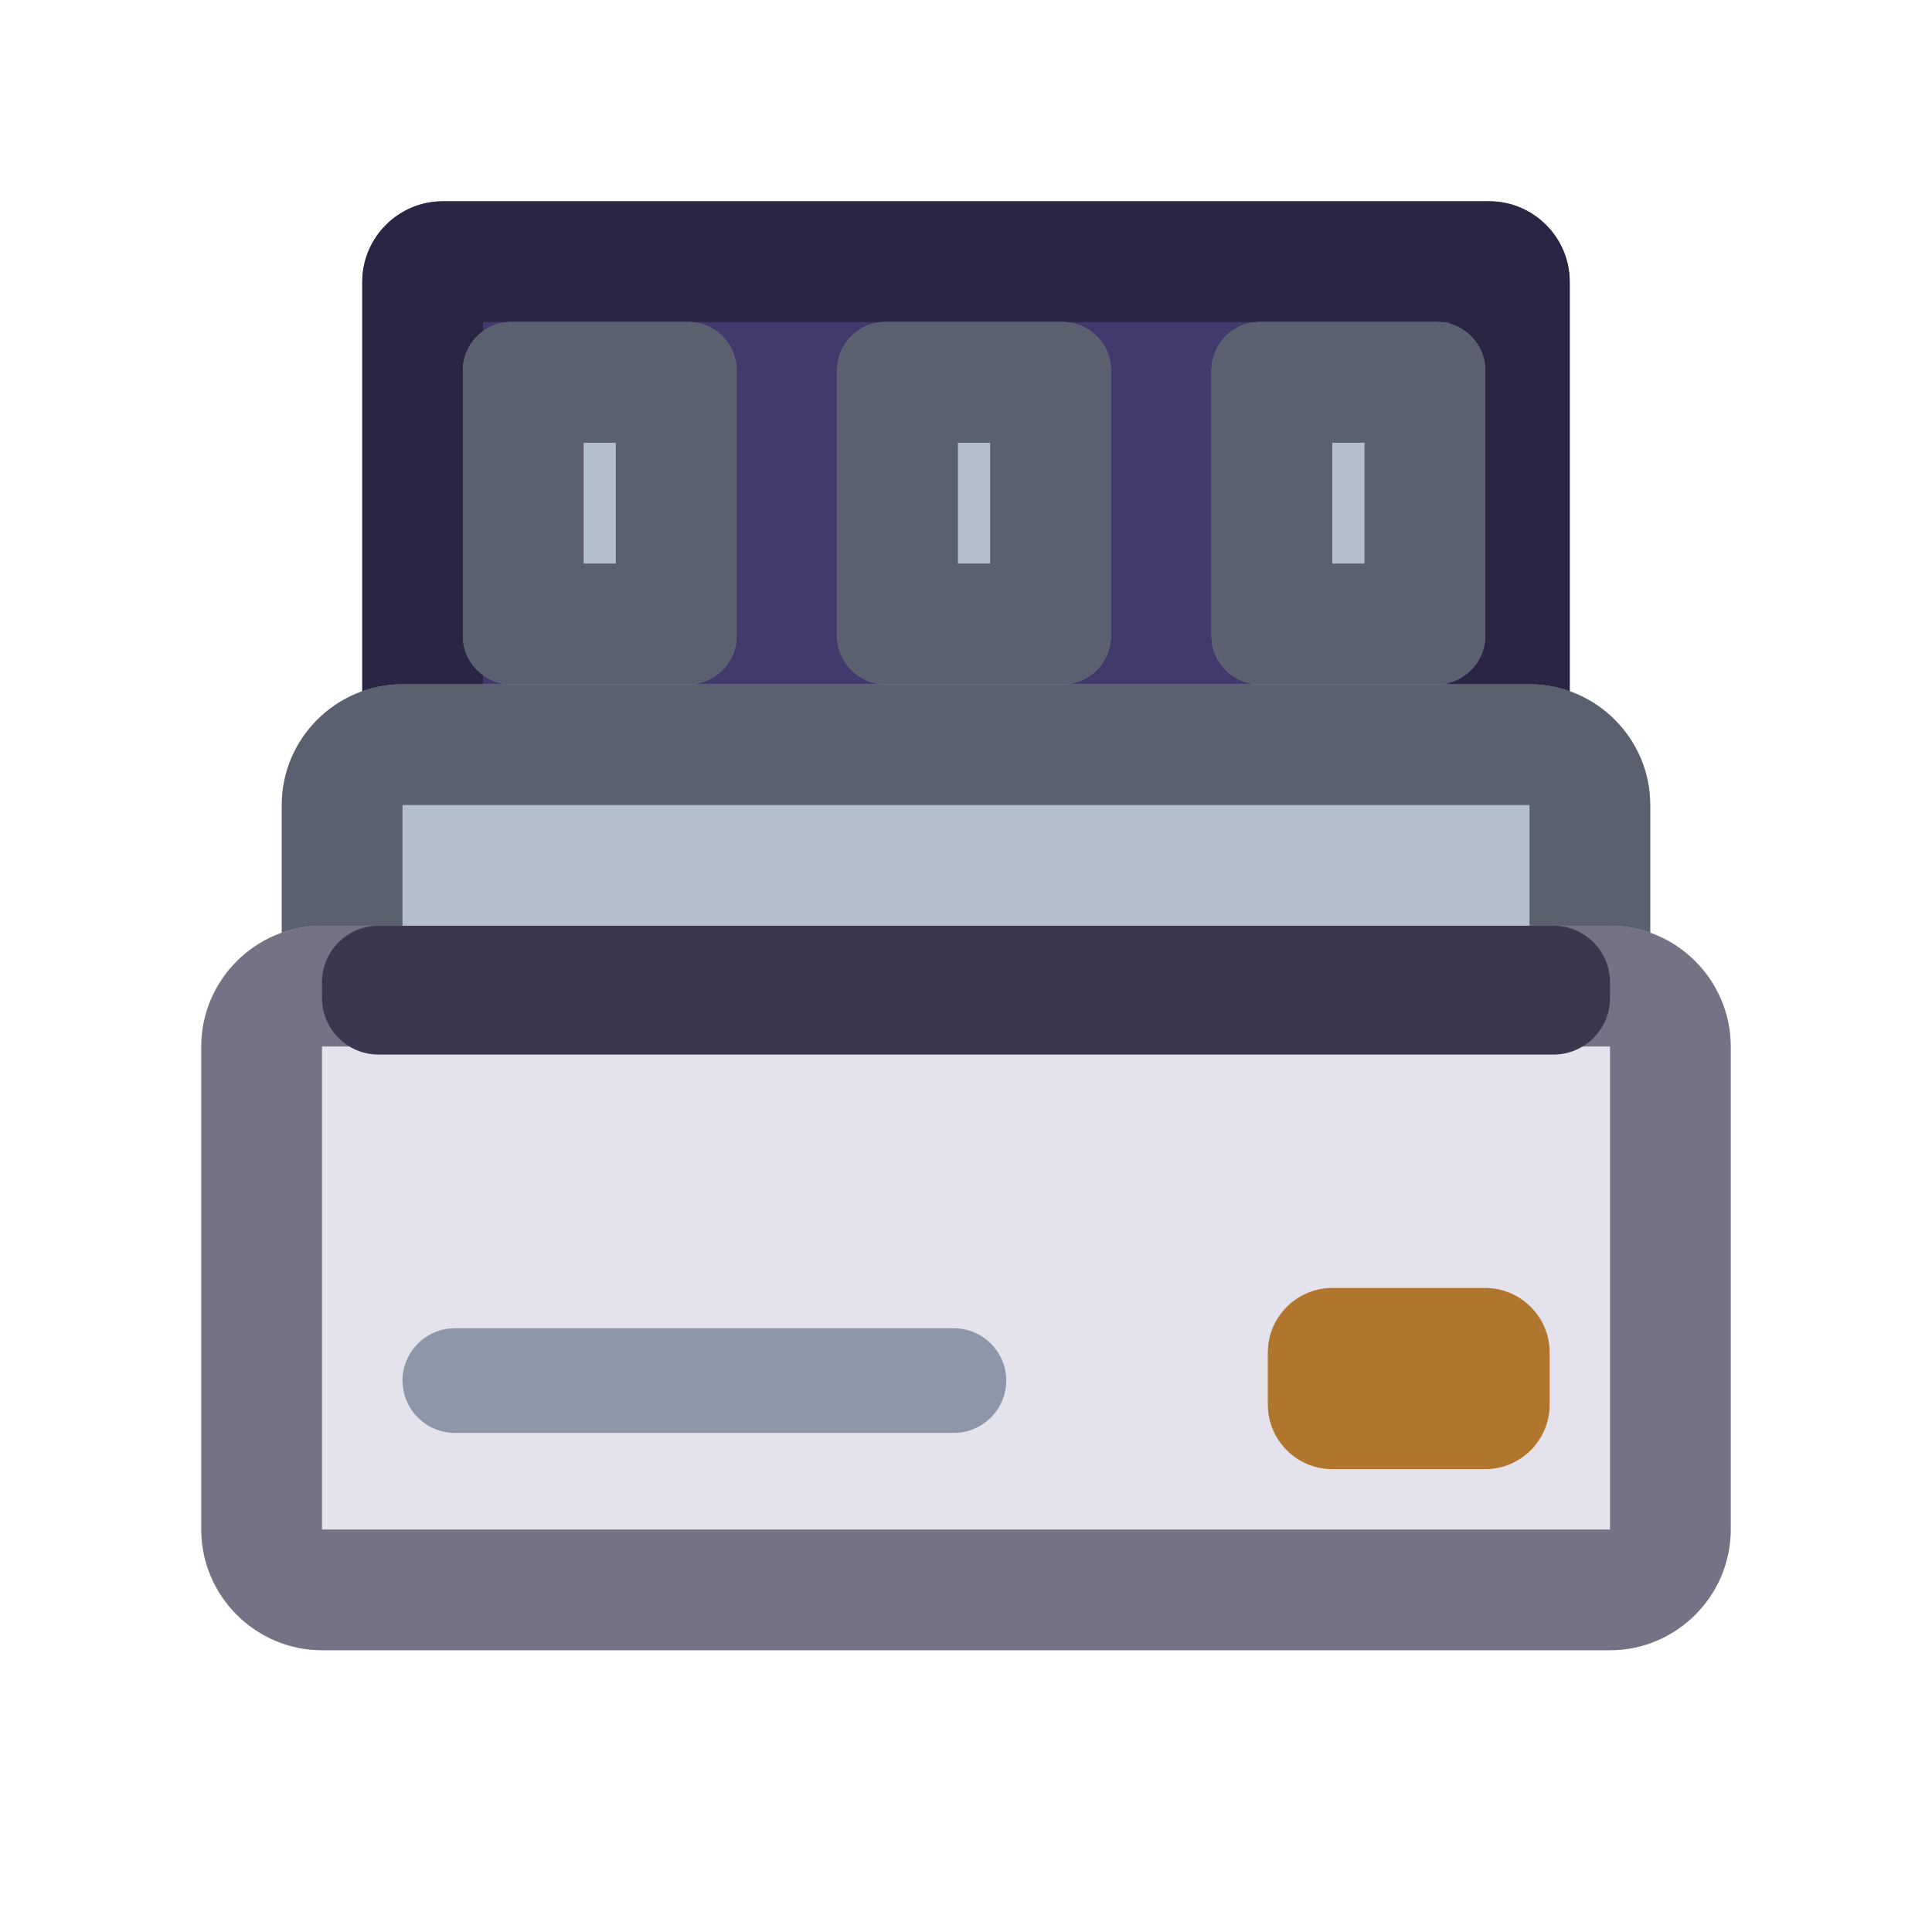
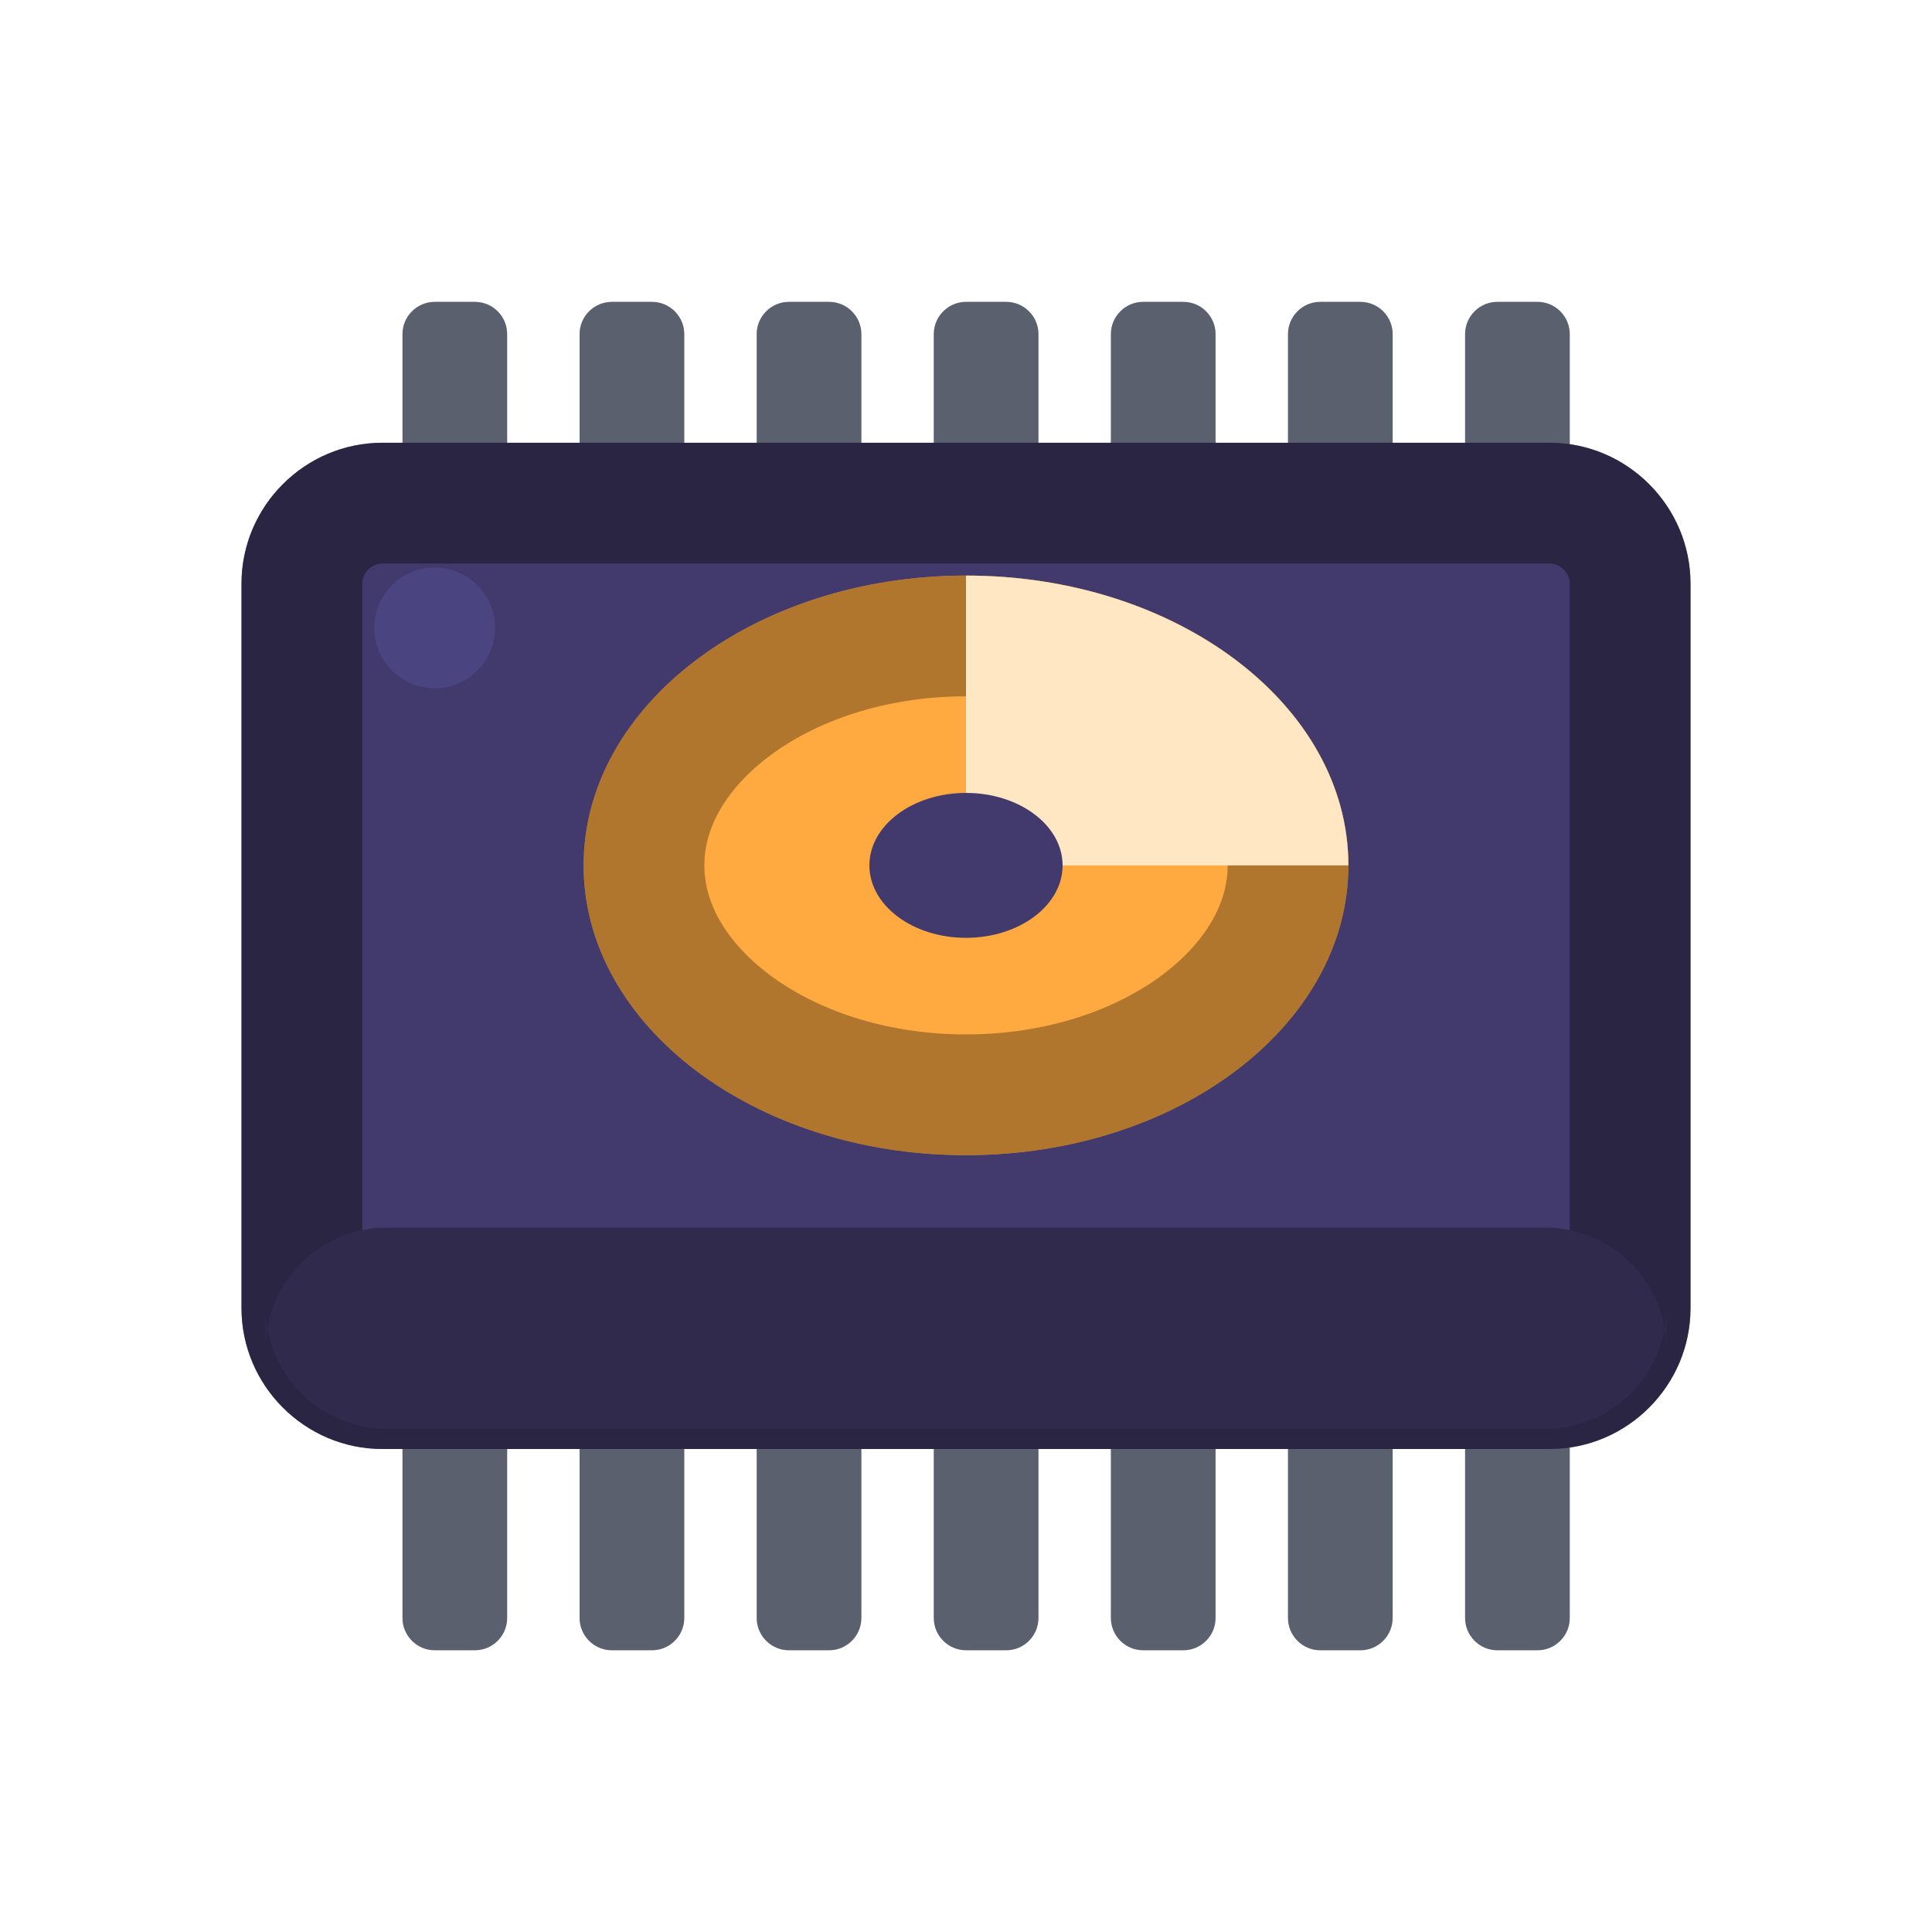
<svg xmlns="http://www.w3.org/2000/svg" viewBox="0 0 48 48" width="48" height="48">
  <defs>
    <clipPath id="e-ramdisk-16-c1">
-       <path d="M9 7 C9 5.9 9.9 5 11 5 L37 5 C38.1 5 39 5.9 39 7 L39 24.99 C39 24.995 38.995 25 38.99 25 L9.01 25 C9.005 25 9 24.995 9 24.99 Z" clip-rule="evenodd" />
+       <path d="M10 8.3 C10 7.86 10.36 7.5 10.8 7.5 L11.8 7.5 C12.24 7.5 12.6 7.86 12.6 8.3 L12.6 12.7 C12.6 13.14 12.24 13.5 11.8 13.5 L10.8 13.5 C10.36 13.5 10 13.14 10 12.7 Z" clip-rule="evenodd" />
    </clipPath>
    <clipPath id="e-ramdisk-16-c2">
-       <path d="M11.5 9.2 C11.5 8.54 12.04 8 12.7 8 L17.1 8 C17.76 8 18.3 8.54 18.3 9.2 L18.3 15.8 C18.3 16.46 17.76 17 17.1 17 L12.7 17 C12.04 17 11.5 16.46 11.5 15.8 Z" clip-rule="evenodd" />
+       <path d="M14.4 8.3 C14.4 7.86 14.76 7.5 15.2 7.5 L16.2 7.5 C16.64 7.5 17 7.86 17 8.3 L17 12.7 C17 13.14 16.64 13.5 16.2 13.5 L15.2 13.5 C14.76 13.5 14.4 13.14 14.4 12.7 Z" clip-rule="evenodd" />
    </clipPath>
    <clipPath id="e-ramdisk-16-c3">
-       <path d="M20.8 9.2 C20.8 8.54 21.34 8 22 8 L26.4 8 C27.06 8 27.6 8.54 27.6 9.2 L27.6 15.8 C27.6 16.46 27.06 17 26.4 17 L22 17 C21.34 17 20.8 16.46 20.8 15.8 Z" clip-rule="evenodd" />
+       <path d="M18.8 8.3 C18.8 7.86 19.16 7.5 19.6 7.5 L20.6 7.5 C21.04 7.5 21.4 7.86 21.4 8.3 L21.4 12.7 C21.4 13.14 21.04 13.5 20.6 13.5 L19.6 13.5 C19.16 13.5 18.8 13.14 18.8 12.7 Z" clip-rule="evenodd" />
    </clipPath>
    <clipPath id="e-ramdisk-16-c4">
-       <path d="M30.1 9.2 C30.1 8.54 30.64 8 31.3 8 L35.7 8 C36.36 8 36.9 8.54 36.9 9.2 L36.9 15.8 C36.9 16.46 36.36 17 35.7 17 L31.3 17 C30.64 17 30.1 16.46 30.1 15.8 Z" clip-rule="evenodd" />
+       <path d="M23.2 8.3 C23.2 7.86 23.56 7.5 24 7.5 L25 7.5 C25.44 7.5 25.8 7.86 25.8 8.3 L25.8 12.7 C25.8 13.14 25.44 13.5 25 13.5 L24 13.5 C23.56 13.5 23.2 13.14 23.2 12.7 Z" clip-rule="evenodd" />
    </clipPath>
    <clipPath id="e-ramdisk-16-c5">
-       <path d="M7 20 C7 18.35 8.35 17 10 17 L38 17 C39.65 17 41 18.35 41 20 L41 27 C41 28.65 39.65 30 38 30 L10 30 C8.35 30 7 28.65 7 27 Z" clip-rule="evenodd" />
+       <path d="M27.6 8.3 C27.6 7.86 27.96 7.5 28.4 7.5 L29.4 7.5 C29.84 7.5 30.2 7.86 30.2 8.3 L30.2 12.7 C30.2 13.14 29.84 13.5 29.4 13.5 L28.4 13.5 C27.96 13.5 27.6 13.14 27.6 12.7 Z" clip-rule="evenodd" />
    </clipPath>
    <clipPath id="e-ramdisk-16-c6">
-       <path d="M5 26 C5 24.35 6.35 23 8 23 L40 23 C41.65 23 43 24.35 43 26 L43 38 C43 39.65 41.65 41 40 41 L8 41 C6.35 41 5 39.65 5 38 Z" clip-rule="evenodd" />
+       <path d="M32 8.3 C32 7.86 32.36 7.5 32.8 7.5 L33.8 7.5 C34.24 7.5 34.6 7.86 34.6 8.3 L34.6 12.7 C34.6 13.14 34.24 13.5 33.8 13.5 L32.8 13.5 C32.36 13.5 32 13.14 32 12.7 Z" clip-rule="evenodd" />
    </clipPath>
    <clipPath id="e-ramdisk-16-c7">
-       <path d="M31.5 33.6 C31.5 32.72 32.22 32 33.1 32 L36.9 32 C37.78 32 38.5 32.72 38.5 33.6 L38.5 34.9 C38.5 35.78 37.78 36.5 36.9 36.5 L33.1 36.5 C32.22 36.5 31.5 35.78 31.5 34.9 Z" clip-rule="evenodd" />
+       <path d="M36.4 8.3 C36.4 7.86 36.76 7.5 37.2 7.5 L38.2 7.5 C38.64 7.5 39 7.86 39 8.3 L39 12.7 C39 13.14 38.64 13.5 38.2 13.5 L37.2 13.5 C36.76 13.5 36.4 13.14 36.4 12.7 Z" clip-rule="evenodd" />
+     </clipPath>
+     <clipPath id="e-ramdisk-16-c8">
+       <path d="M10 32.8 C10 32.36 10.36 32 10.8 32 L11.8 32 C12.24 32 12.6 32.36 12.6 32.8 L12.6 40.2 C12.6 40.64 12.24 41 11.8 41 L10.8 41 C10.36 41 10 40.64 10 40.2 Z" clip-rule="evenodd" />
+     </clipPath>
+     <clipPath id="e-ramdisk-16-c9">
+       <path d="M14.4 32.8 C14.4 32.36 14.76 32 15.2 32 L16.2 32 C16.64 32 17 32.36 17 32.8 L17 40.2 C17 40.64 16.64 41 16.2 41 L15.2 41 C14.76 41 14.4 40.64 14.4 40.2 Z" clip-rule="evenodd" />
+     </clipPath>
+     <clipPath id="e-ramdisk-16-c10">
+       <path d="M18.8 32.8 C18.8 32.36 19.16 32 19.6 32 L20.6 32 C21.04 32 21.4 32.36 21.4 32.8 L21.4 40.2 C21.4 40.64 21.04 41 20.6 41 L19.6 41 C19.16 41 18.8 40.64 18.8 40.2 Z" clip-rule="evenodd" />
+     </clipPath>
+     <clipPath id="e-ramdisk-16-c11">
+       <path d="M23.2 32.8 C23.2 32.36 23.56 32 24 32 L25 32 C25.44 32 25.8 32.36 25.8 32.8 L25.8 40.2 C25.8 40.64 25.44 41 25 41 L24 41 C23.56 41 23.2 40.64 23.2 40.2 Z" clip-rule="evenodd" />
+     </clipPath>
+     <clipPath id="e-ramdisk-16-c12">
+       <path d="M27.6 32.8 C27.6 32.36 27.96 32 28.4 32 L29.4 32 C29.84 32 30.2 32.36 30.2 32.8 L30.2 40.2 C30.2 40.64 29.84 41 29.4 41 L28.4 41 C27.96 41 27.6 40.64 27.6 40.2 Z" clip-rule="evenodd" />
+     </clipPath>
+     <clipPath id="e-ramdisk-16-c13">
+       <path d="M32 32.8 C32 32.36 32.36 32 32.8 32 L33.8 32 C34.24 32 34.6 32.36 34.6 32.8 L34.6 40.2 C34.6 40.64 34.24 41 33.8 41 L32.8 41 C32.36 41 32 40.64 32 40.2 Z" clip-rule="evenodd" />
+     </clipPath>
+     <clipPath id="e-ramdisk-16-c14">
+       <path d="M36.4 32.8 C36.4 32.36 36.76 32 37.2 32 L38.2 32 C38.64 32 39 32.36 39 32.8 L39 40.2 C39 40.64 38.64 41 38.2 41 L37.2 41 C36.76 41 36.4 40.64 36.4 40.2 Z" clip-rule="evenodd" />
+     </clipPath>
+     <clipPath id="e-ramdisk-16-c15">
+       <path d="M6 14.5 C6 12.575 7.575 11 9.5 11 L38.5 11 C40.425 11 42 12.575 42 14.5 L42 32.5 C42 34.425 40.425 36 38.5 36 L9.5 36 C7.575 36 6 34.425 6 32.5 Z" clip-rule="evenodd" />
+     </clipPath>
+     <clipPath id="e-ramdisk-16-c16">
+       <path d="M14.5 21.5 a9.5 7.2 0 1 0 19 0 a9.5 7.2 0 1 0 -19 0 Z" clip-rule="evenodd" />
    </clipPath>
  </defs>
-   <path d="M9 7 C9 5.9 9.9 5 11 5 L37 5 C38.1 5 39 5.9 39 7 L39 24.99 C39 24.995 38.995 25 38.99 25 L9.01 25 C9.005 25 9 24.995 9 24.99 Z" fill="#42396c" fill-rule="evenodd" />
+   <path d="M10 8.3 C10 7.86 10.36 7.5 10.8 7.5 L11.8 7.5 C12.24 7.5 12.6 7.86 12.6 8.3 L12.6 12.7 C12.6 13.14 12.24 13.5 11.8 13.5 L10.8 13.5 C10.36 13.5 10 13.14 10 12.7 Z" fill="#b4bfce" fill-rule="evenodd" />
  <g clip-path="url(#e-ramdisk-16-c1)">
-     <path d="M9 7 C9 5.9 9.9 5 11 5 L37 5 C38.1 5 39 5.9 39 7 L39 24.99 C39 24.995 38.995 25 38.99 25 L9.01 25 C9.005 25 9 24.995 9 24.99 Z" fill="none" stroke="#1a1828" stroke-width="6" stroke-opacity="0.6" />
+     <path d="M10 8.3 C10 7.86 10.36 7.5 10.8 7.5 L11.8 7.5 C12.24 7.5 12.6 7.86 12.6 8.3 L12.6 12.7 C12.6 13.14 12.24 13.5 11.8 13.5 L10.8 13.5 C10.36 13.5 10 13.14 10 12.7 Z" fill="none" stroke="#1f2230" stroke-width="6" stroke-opacity="0.6" />
  </g>
-   <path d="M11.5 9.2 C11.5 8.54 12.04 8 12.7 8 L17.1 8 C17.76 8 18.3 8.54 18.3 9.2 L18.3 15.8 C18.3 16.46 17.76 17 17.1 17 L12.7 17 C12.04 17 11.5 16.46 11.5 15.8 Z" fill="#b4bfce" fill-rule="evenodd" />
+   <path d="M14.4 8.3 C14.4 7.86 14.76 7.5 15.2 7.5 L16.2 7.5 C16.64 7.5 17 7.86 17 8.3 L17 12.7 C17 13.14 16.64 13.5 16.2 13.5 L15.2 13.5 C14.76 13.5 14.4 13.14 14.4 12.7 Z" fill="#b4bfce" fill-rule="evenodd" />
  <g clip-path="url(#e-ramdisk-16-c2)">
-     <path d="M11.5 9.2 C11.5 8.54 12.04 8 12.7 8 L17.1 8 C17.76 8 18.3 8.54 18.3 9.2 L18.3 15.8 C18.3 16.46 17.76 17 17.1 17 L12.7 17 C12.04 17 11.5 16.46 11.5 15.8 Z" fill="none" stroke="#1f2230" stroke-width="6" stroke-opacity="0.6" />
+     <path d="M14.4 8.3 C14.4 7.86 14.76 7.5 15.2 7.5 L16.2 7.5 C16.64 7.5 17 7.86 17 8.3 L17 12.7 C17 13.14 16.64 13.5 16.2 13.5 L15.2 13.5 C14.76 13.5 14.4 13.14 14.4 12.7 Z" fill="none" stroke="#1f2230" stroke-width="6" stroke-opacity="0.6" />
  </g>
-   <path d="M20.8 9.2 C20.8 8.54 21.34 8 22 8 L26.4 8 C27.06 8 27.6 8.54 27.6 9.2 L27.6 15.8 C27.6 16.46 27.06 17 26.4 17 L22 17 C21.34 17 20.8 16.46 20.8 15.8 Z" fill="#b4bfce" fill-rule="evenodd" />
+   <path d="M18.8 8.3 C18.8 7.86 19.16 7.5 19.6 7.5 L20.6 7.5 C21.04 7.5 21.4 7.86 21.4 8.3 L21.4 12.7 C21.4 13.14 21.04 13.5 20.6 13.5 L19.6 13.5 C19.16 13.5 18.8 13.14 18.8 12.7 Z" fill="#b4bfce" fill-rule="evenodd" />
  <g clip-path="url(#e-ramdisk-16-c3)">
-     <path d="M20.8 9.2 C20.8 8.54 21.34 8 22 8 L26.4 8 C27.06 8 27.6 8.54 27.6 9.2 L27.6 15.8 C27.6 16.46 27.06 17 26.4 17 L22 17 C21.34 17 20.8 16.46 20.8 15.8 Z" fill="none" stroke="#1f2230" stroke-width="6" stroke-opacity="0.6" />
+     <path d="M18.8 8.3 C18.8 7.86 19.16 7.5 19.6 7.5 L20.6 7.5 C21.04 7.5 21.4 7.86 21.4 8.3 L21.4 12.7 C21.4 13.14 21.04 13.5 20.6 13.5 L19.6 13.5 C19.16 13.5 18.8 13.14 18.8 12.7 Z" fill="none" stroke="#1f2230" stroke-width="6" stroke-opacity="0.6" />
  </g>
-   <path d="M30.1 9.2 C30.1 8.54 30.64 8 31.3 8 L35.7 8 C36.36 8 36.9 8.54 36.9 9.2 L36.9 15.8 C36.9 16.46 36.36 17 35.7 17 L31.3 17 C30.64 17 30.1 16.46 30.1 15.8 Z" fill="#b4bfce" fill-rule="evenodd" />
+   <path d="M23.2 8.3 C23.2 7.86 23.56 7.5 24 7.5 L25 7.5 C25.44 7.5 25.8 7.86 25.8 8.3 L25.8 12.7 C25.8 13.14 25.44 13.5 25 13.5 L24 13.5 C23.56 13.5 23.2 13.14 23.2 12.7 Z" fill="#b4bfce" fill-rule="evenodd" />
  <g clip-path="url(#e-ramdisk-16-c4)">
-     <path d="M30.1 9.2 C30.1 8.54 30.64 8 31.3 8 L35.7 8 C36.36 8 36.9 8.54 36.9 9.2 L36.9 15.8 C36.9 16.46 36.36 17 35.7 17 L31.3 17 C30.64 17 30.1 16.46 30.1 15.8 Z" fill="none" stroke="#1f2230" stroke-width="6" stroke-opacity="0.6" />
+     <path d="M23.2 8.3 C23.2 7.86 23.56 7.5 24 7.5 L25 7.5 C25.44 7.5 25.8 7.86 25.8 8.3 L25.8 12.7 C25.8 13.14 25.44 13.5 25 13.5 L24 13.5 C23.56 13.5 23.2 13.14 23.2 12.7 Z" fill="none" stroke="#1f2230" stroke-width="6" stroke-opacity="0.6" />
  </g>
-   <path d="M11 20 C11 19.725 11.225 19.5 11.5 19.5 L11.9 19.5 C12.175 19.5 12.4 19.725 12.4 20 L12.4 23 C12.4 23.275 12.175 23.5 11.9 23.5 L11.5 23.5 C11.225 23.5 11 23.275 11 23 Z" fill="#ffaa40" fill-rule="evenodd" />
-   <path d="M13.6 20 C13.6 19.725 13.825 19.5 14.1 19.5 L14.5 19.5 C14.775 19.5 15 19.725 15 20 L15 23 C15 23.275 14.775 23.5 14.5 23.5 L14.1 23.5 C13.825 23.5 13.6 23.275 13.6 23 Z" fill="#ffaa40" fill-rule="evenodd" />
-   <path d="M16.2 20 C16.2 19.725 16.425 19.5 16.7 19.5 L17.1 19.5 C17.375 19.5 17.6 19.725 17.6 20 L17.6 23 C17.6 23.275 17.375 23.5 17.1 23.5 L16.7 23.5 C16.425 23.5 16.2 23.275 16.2 23 Z" fill="#ffaa40" fill-rule="evenodd" />
-   <path d="M18.8 20 C18.8 19.725 19.025 19.5 19.3 19.5 L19.7 19.5 C19.975 19.5 20.2 19.725 20.2 20 L20.2 23 C20.2 23.275 19.975 23.5 19.7 23.5 L19.3 23.5 C19.025 23.5 18.8 23.275 18.8 23 Z" fill="#ffaa40" fill-rule="evenodd" />
-   <path d="M21.4 20 C21.4 19.725 21.625 19.5 21.9 19.5 L22.3 19.5 C22.575 19.5 22.8 19.725 22.8 20 L22.8 23 C22.8 23.275 22.575 23.5 22.3 23.5 L21.9 23.5 C21.625 23.5 21.4 23.275 21.4 23 Z" fill="#ffaa40" fill-rule="evenodd" />
-   <path d="M24 20 C24 19.725 24.225 19.5 24.5 19.5 L24.9 19.5 C25.175 19.5 25.4 19.725 25.4 20 L25.4 23 C25.4 23.275 25.175 23.5 24.9 23.5 L24.5 23.5 C24.225 23.5 24 23.275 24 23 Z" fill="#ffaa40" fill-rule="evenodd" />
-   <path d="M26.6 20 C26.6 19.725 26.825 19.5 27.1 19.5 L27.5 19.5 C27.775 19.5 28 19.725 28 20 L28 23 C28 23.275 27.775 23.5 27.5 23.5 L27.1 23.5 C26.825 23.5 26.6 23.275 26.6 23 Z" fill="#ffaa40" fill-rule="evenodd" />
-   <path d="M29.2 20 C29.2 19.725 29.425 19.5 29.7 19.5 L30.1 19.5 C30.375 19.5 30.6 19.725 30.6 20 L30.6 23 C30.6 23.275 30.375 23.5 30.1 23.5 L29.7 23.5 C29.425 23.5 29.2 23.275 29.2 23 Z" fill="#ffaa40" fill-rule="evenodd" />
-   <path d="M31.8 20 C31.8 19.725 32.025 19.5 32.3 19.5 L32.7 19.5 C32.975 19.5 33.2 19.725 33.2 20 L33.2 23 C33.2 23.275 32.975 23.5 32.7 23.5 L32.3 23.5 C32.025 23.5 31.8 23.275 31.8 23 Z" fill="#ffaa40" fill-rule="evenodd" />
-   <path d="M34.4 20 C34.4 19.725 34.625 19.5 34.9 19.5 L35.3 19.5 C35.575 19.5 35.8 19.725 35.8 20 L35.8 23 C35.8 23.275 35.575 23.5 35.3 23.5 L34.9 23.5 C34.625 23.5 34.4 23.275 34.4 23 Z" fill="#ffaa40" fill-rule="evenodd" />
-   <path d="M37 20 C37 19.725 37.225 19.5 37.5 19.5 L37.9 19.5 C38.175 19.5 38.4 19.725 38.4 20 L38.4 23 C38.4 23.275 38.175 23.5 37.9 23.5 L37.5 23.5 C37.225 23.5 37 23.275 37 23 Z" fill="#ffaa40" fill-rule="evenodd" />
-   <path d="M7 20 C7 18.35 8.35 17 10 17 L38 17 C39.65 17 41 18.35 41 20 L41 27 C41 28.65 39.65 30 38 30 L10 30 C8.35 30 7 28.65 7 27 Z" fill="#b4bfce" fill-rule="evenodd" />
+   <path d="M27.6 8.3 C27.6 7.86 27.96 7.5 28.4 7.5 L29.4 7.5 C29.84 7.5 30.2 7.86 30.2 8.3 L30.2 12.7 C30.2 13.14 29.84 13.5 29.4 13.5 L28.4 13.5 C27.96 13.5 27.6 13.14 27.6 12.7 Z" fill="#b4bfce" fill-rule="evenodd" />
  <g clip-path="url(#e-ramdisk-16-c5)">
-     <path d="M7 20 C7 18.35 8.35 17 10 17 L38 17 C39.65 17 41 18.35 41 20 L41 27 C41 28.65 39.65 30 38 30 L10 30 C8.35 30 7 28.65 7 27 Z" fill="none" stroke="#1f2230" stroke-width="6" stroke-opacity="0.6" />
+     <path d="M27.6 8.3 C27.6 7.86 27.96 7.5 28.4 7.5 L29.4 7.5 C29.84 7.5 30.2 7.86 30.2 8.3 L30.2 12.7 C30.2 13.14 29.84 13.5 29.4 13.5 L28.4 13.5 C27.96 13.5 27.6 13.14 27.6 12.7 Z" fill="none" stroke="#1f2230" stroke-width="6" stroke-opacity="0.6" />
  </g>
-   <path d="M5 26 C5 24.35 6.35 23 8 23 L40 23 C41.65 23 43 24.35 43 26 L43 38 C43 39.65 41.65 41 40 41 L8 41 C6.35 41 5 39.65 5 38 Z" fill="#e4e2ec" fill-rule="evenodd" />
+   <path d="M32 8.3 C32 7.86 32.36 7.5 32.8 7.5 L33.8 7.5 C34.24 7.5 34.6 7.86 34.6 8.3 L34.6 12.7 C34.6 13.14 34.24 13.5 33.8 13.5 L32.8 13.5 C32.36 13.5 32 13.14 32 12.7 Z" fill="#b4bfce" fill-rule="evenodd" />
  <g clip-path="url(#e-ramdisk-16-c6)">
-     <path d="M5 26 C5 24.35 6.35 23 8 23 L40 23 C41.65 23 43 24.35 43 26 L43 38 C43 39.65 41.65 41 40 41 L8 41 C6.35 41 5 39.65 5 38 Z" fill="none" stroke="#2a2840" stroke-width="6" stroke-opacity="0.6" />
+     <path d="M32 8.3 C32 7.86 32.36 7.5 32.8 7.5 L33.8 7.5 C34.24 7.5 34.6 7.86 34.6 8.3 L34.6 12.7 C34.6 13.14 34.24 13.5 33.8 13.5 L32.8 13.5 C32.36 13.5 32 13.14 32 12.7 Z" fill="none" stroke="#1f2230" stroke-width="6" stroke-opacity="0.6" />
  </g>
-   <path d="M8 24.4 C8 23.63 8.63 23 9.4 23 L38.6 23 C39.37 23 40 23.63 40 24.4 L40 24.8 C40 25.57 39.37 26.2 38.6 26.2 L9.4 26.2 C8.63 26.2 8 25.57 8 24.8 Z" fill="#3a384f" fill-rule="evenodd" />
-   <path d="M10 34.3 C10 33.585 10.585 33 11.3 33 L23.7 33 C24.415 33 25 33.585 25 34.3 L25 34.3 C25 35.015 24.415 35.6 23.7 35.6 L11.3 35.6 C10.585 35.6 10 35.015 10 34.3 Z" fill="#8d97a8" fill-rule="evenodd" />
-   <path d="M31.5 33.6 C31.5 32.72 32.22 32 33.1 32 L36.9 32 C37.78 32 38.5 32.72 38.5 33.6 L38.5 34.9 C38.5 35.78 37.78 36.5 36.9 36.5 L33.1 36.5 C32.22 36.5 31.5 35.78 31.5 34.9 Z" fill="#ffaa40" fill-rule="evenodd" />
+   <path d="M36.4 8.3 C36.4 7.86 36.76 7.5 37.2 7.5 L38.2 7.5 C38.64 7.5 39 7.86 39 8.3 L39 12.7 C39 13.14 38.64 13.5 38.2 13.5 L37.2 13.5 C36.76 13.5 36.4 13.14 36.4 12.7 Z" fill="#b4bfce" fill-rule="evenodd" />
  <g clip-path="url(#e-ramdisk-16-c7)">
-     <path d="M31.5 33.6 C31.5 32.72 32.22 32 33.1 32 L36.9 32 C37.78 32 38.5 32.72 38.5 33.6 L38.5 34.9 C38.5 35.78 37.78 36.5 36.9 36.5 L33.1 36.5 C32.22 36.5 31.5 35.78 31.5 34.9 Z" fill="none" stroke="#7d5422" stroke-width="6" stroke-opacity="0.6" />
+     <path d="M36.4 8.3 C36.4 7.86 36.76 7.5 37.2 7.5 L38.2 7.5 C38.64 7.5 39 7.86 39 8.3 L39 12.7 C39 13.14 38.64 13.5 38.2 13.5 L37.2 13.5 C36.76 13.5 36.4 13.14 36.4 12.7 Z" fill="none" stroke="#1f2230" stroke-width="6" stroke-opacity="0.6" />
  </g>
+   <path d="M10 32.8 C10 32.36 10.36 32 10.8 32 L11.8 32 C12.24 32 12.6 32.36 12.6 32.8 L12.6 40.2 C12.6 40.64 12.24 41 11.8 41 L10.8 41 C10.36 41 10 40.64 10 40.2 Z" fill="#b4bfce" fill-rule="evenodd" />
+   <g clip-path="url(#e-ramdisk-16-c8)">
+     <path d="M10 32.8 C10 32.36 10.36 32 10.8 32 L11.8 32 C12.24 32 12.6 32.36 12.6 32.8 L12.6 40.2 C12.6 40.64 12.24 41 11.8 41 L10.8 41 C10.36 41 10 40.64 10 40.2 Z" fill="none" stroke="#1f2230" stroke-width="6" stroke-opacity="0.6" />
+   </g>
+   <path d="M14.4 32.8 C14.4 32.36 14.76 32 15.2 32 L16.2 32 C16.64 32 17 32.36 17 32.8 L17 40.2 C17 40.64 16.64 41 16.2 41 L15.2 41 C14.76 41 14.4 40.64 14.4 40.2 Z" fill="#b4bfce" fill-rule="evenodd" />
+   <g clip-path="url(#e-ramdisk-16-c9)">
+     <path d="M14.4 32.8 C14.4 32.36 14.76 32 15.2 32 L16.2 32 C16.64 32 17 32.36 17 32.8 L17 40.2 C17 40.64 16.64 41 16.2 41 L15.2 41 C14.76 41 14.4 40.64 14.4 40.2 Z" fill="none" stroke="#1f2230" stroke-width="6" stroke-opacity="0.6" />
+   </g>
+   <path d="M18.8 32.8 C18.8 32.36 19.16 32 19.6 32 L20.6 32 C21.04 32 21.4 32.36 21.4 32.8 L21.4 40.2 C21.4 40.64 21.04 41 20.6 41 L19.6 41 C19.16 41 18.8 40.64 18.8 40.2 Z" fill="#b4bfce" fill-rule="evenodd" />
+   <g clip-path="url(#e-ramdisk-16-c10)">
+     <path d="M18.8 32.8 C18.8 32.36 19.16 32 19.6 32 L20.6 32 C21.04 32 21.4 32.36 21.4 32.8 L21.4 40.2 C21.4 40.64 21.04 41 20.6 41 L19.6 41 C19.16 41 18.8 40.64 18.8 40.2 Z" fill="none" stroke="#1f2230" stroke-width="6" stroke-opacity="0.6" />
+   </g>
+   <path d="M23.2 32.8 C23.2 32.36 23.56 32 24 32 L25 32 C25.44 32 25.8 32.36 25.8 32.8 L25.8 40.2 C25.8 40.64 25.44 41 25 41 L24 41 C23.56 41 23.2 40.64 23.2 40.2 Z" fill="#b4bfce" fill-rule="evenodd" />
+   <g clip-path="url(#e-ramdisk-16-c11)">
+     <path d="M23.2 32.8 C23.2 32.36 23.56 32 24 32 L25 32 C25.44 32 25.8 32.36 25.8 32.8 L25.8 40.2 C25.8 40.64 25.44 41 25 41 L24 41 C23.56 41 23.2 40.64 23.2 40.2 Z" fill="none" stroke="#1f2230" stroke-width="6" stroke-opacity="0.6" />
+   </g>
+   <path d="M27.6 32.8 C27.6 32.36 27.96 32 28.4 32 L29.4 32 C29.84 32 30.2 32.36 30.2 32.8 L30.2 40.2 C30.2 40.64 29.84 41 29.4 41 L28.4 41 C27.96 41 27.6 40.64 27.6 40.2 Z" fill="#b4bfce" fill-rule="evenodd" />
+   <g clip-path="url(#e-ramdisk-16-c12)">
+     <path d="M27.6 32.8 C27.6 32.36 27.96 32 28.4 32 L29.4 32 C29.84 32 30.2 32.36 30.2 32.8 L30.2 40.2 C30.2 40.64 29.84 41 29.4 41 L28.4 41 C27.96 41 27.6 40.64 27.6 40.2 Z" fill="none" stroke="#1f2230" stroke-width="6" stroke-opacity="0.6" />
+   </g>
+   <path d="M32 32.8 C32 32.36 32.36 32 32.8 32 L33.8 32 C34.24 32 34.6 32.36 34.6 32.8 L34.6 40.2 C34.6 40.64 34.24 41 33.8 41 L32.8 41 C32.36 41 32 40.64 32 40.2 Z" fill="#b4bfce" fill-rule="evenodd" />
+   <g clip-path="url(#e-ramdisk-16-c13)">
+     <path d="M32 32.8 C32 32.36 32.36 32 32.8 32 L33.8 32 C34.24 32 34.6 32.36 34.6 32.8 L34.6 40.2 C34.6 40.64 34.24 41 33.8 41 L32.8 41 C32.36 41 32 40.64 32 40.2 Z" fill="none" stroke="#1f2230" stroke-width="6" stroke-opacity="0.6" />
+   </g>
+   <path d="M36.4 32.8 C36.4 32.36 36.76 32 37.2 32 L38.2 32 C38.64 32 39 32.36 39 32.8 L39 40.2 C39 40.64 38.64 41 38.2 41 L37.2 41 C36.76 41 36.4 40.64 36.4 40.2 Z" fill="#b4bfce" fill-rule="evenodd" />
+   <g clip-path="url(#e-ramdisk-16-c14)">
+     <path d="M36.4 32.8 C36.4 32.36 36.76 32 37.2 32 L38.2 32 C38.64 32 39 32.36 39 32.8 L39 40.2 C39 40.64 38.64 41 38.2 41 L37.2 41 C36.76 41 36.4 40.64 36.4 40.2 Z" fill="none" stroke="#1f2230" stroke-width="6" stroke-opacity="0.6" />
+   </g>
+   <path d="M6 14.5 C6 12.575 7.575 11 9.5 11 L38.5 11 C40.425 11 42 12.575 42 14.5 L42 32.5 C42 34.425 40.425 36 38.5 36 L9.5 36 C7.575 36 6 34.425 6 32.5 Z" fill="#42396c" fill-rule="evenodd" />
+   <g clip-path="url(#e-ramdisk-16-c15)">
+     <path d="M6 14.5 C6 12.575 7.575 11 9.5 11 L38.5 11 C40.425 11 42 12.575 42 14.5 L42 32.5 C42 34.425 40.425 36 38.5 36 L9.5 36 C7.575 36 6 34.425 6 32.5 Z" fill="none" stroke="#1a1828" stroke-width="6" stroke-opacity="0.6" />
+   </g>
+   <path d="M6.6 33.5 C6.6 31.85 7.95 30.5 9.6 30.5 L38.4 30.5 C40.05 30.5 41.4 31.85 41.4 33.5 L41.4 32.5 C41.4 34.15 40.05 35.5 38.4 35.5 L9.6 35.5 C7.95 35.5 6.6 34.15 6.6 32.5 Z" fill="#302a4d" fill-rule="evenodd" />
+   <path d="M9.3 15.6 a1.5 1.5 0 1 0 3 0 a1.5 1.5 0 1 0 -3 0 Z" fill="#4a4580" fill-rule="evenodd" />
+   <path d="M14.5 21.5 a9.5 7.2 0 1 0 19 0 a9.5 7.2 0 1 0 -19 0 Z" fill="#ffaa40" fill-rule="evenodd" />
+   <g clip-path="url(#e-ramdisk-16-c16)">
+     <path d="M14.5 21.5 a9.5 7.2 0 1 0 19 0 a9.5 7.2 0 1 0 -19 0 Z" fill="none" stroke="#7d5422" stroke-width="6" stroke-opacity="0.6" />
+   </g>
+   <path d="M24 21.5 L24 14.3 A9.5 7.2 0 0 1 33.5 21.5 Z" fill="#ffe7c4" fill-rule="evenodd" />
+   <path d="M21.6 21.5 a2.4 1.8 0 1 0 4.8 0 a2.4 1.8 0 1 0 -4.8 0 Z" fill="#42396c" fill-rule="evenodd" />
</svg>
